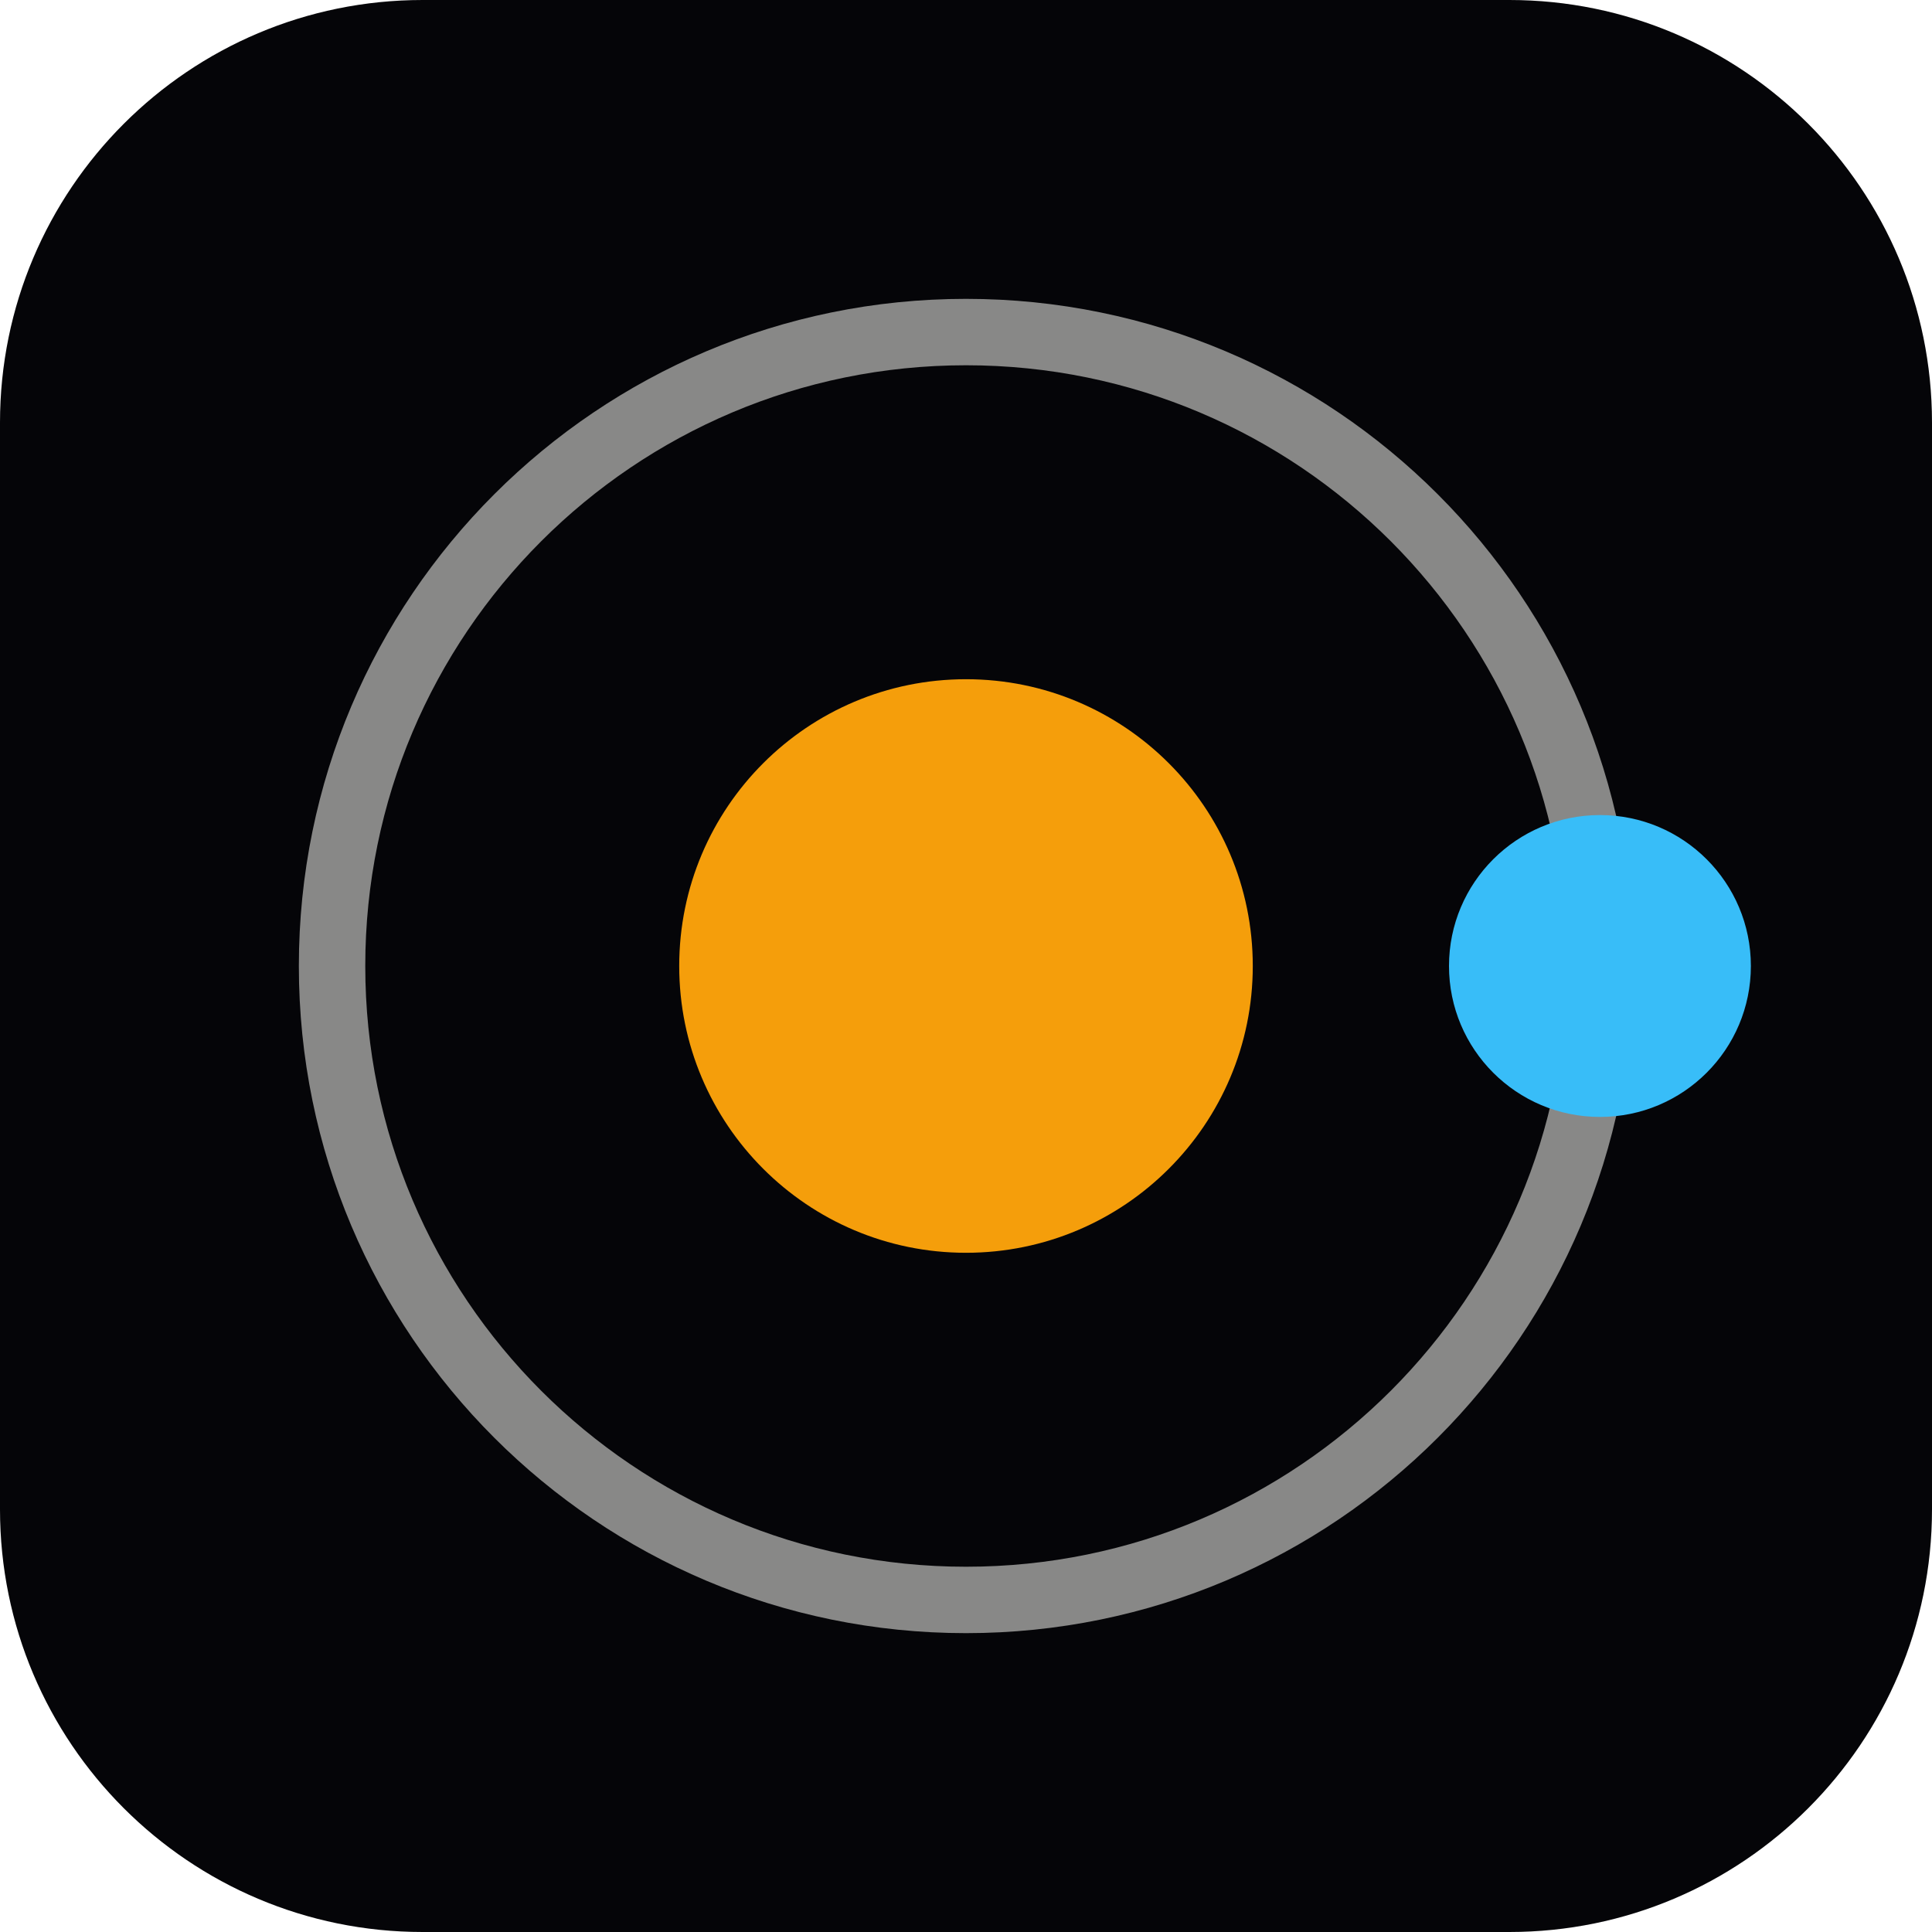
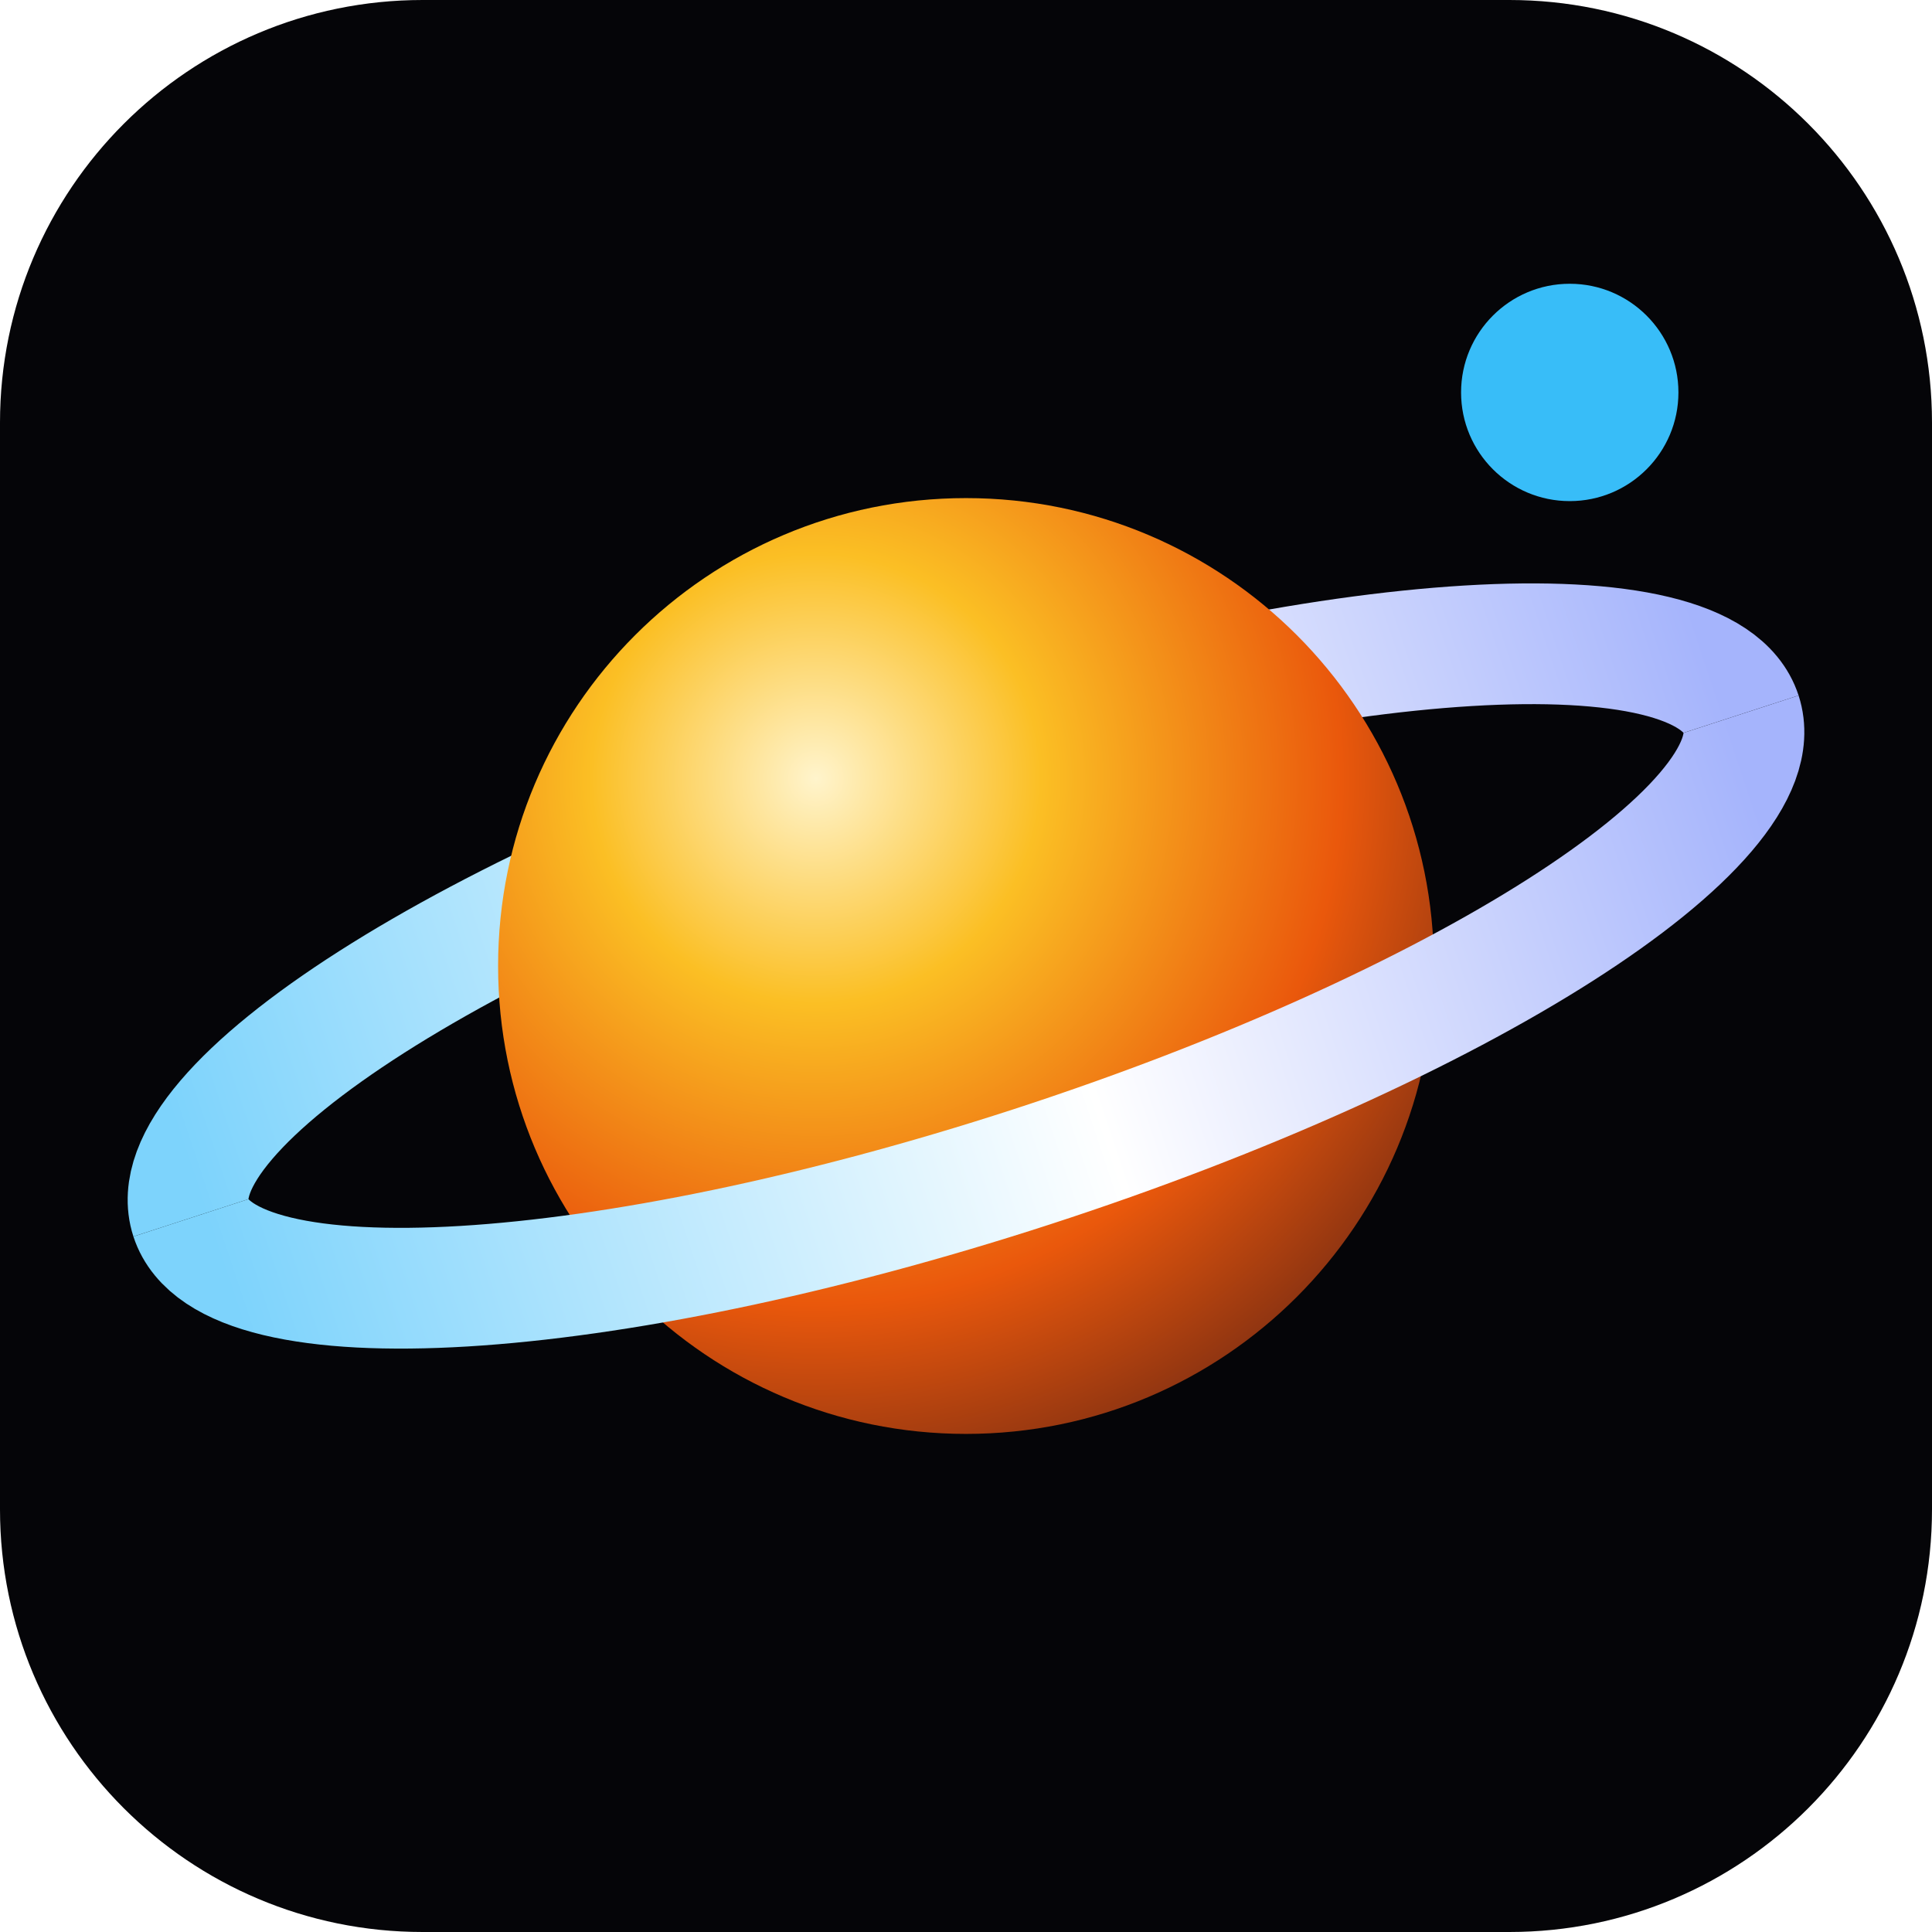
<svg xmlns="http://www.w3.org/2000/svg" viewBox="0 0 64 64">
+   <defs>
+     <radialGradient id="ipl" cx=".34" cy=".3" r=".8">
+       <stop offset="0" stop-color="#fff4cc" />
+       <stop offset=".3" stop-color="#fbbf24" />
+       <stop offset=".7" stop-color="#ea580c" />
+       <stop offset="1" stop-color="#7c2d12" />
+     </radialGradient>
+     <linearGradient id="iring" x1="0" x2="1">
+       <stop offset="0" stop-color="#7dd3fc" />
+       <stop offset=".55" stop-color="#ffffff" />
+       <stop offset="1" stop-color="#a5b4fc" />
+     </linearGradient>
+     <clipPath id="iback">
+       <rect x="-40" y="-40" width="144" height="72" />
+     </clipPath>
+     <clipPath id="ifront">
+       <rect x="-40" y="32" width="144" height="72" />
+     </clipPath>
+   </defs>
  <rect width="64" height="64" rx="14" fill="#050508" />
-   <circle cx="32" cy="32" r="21" fill="none" stroke="#f4f3ee" stroke-opacity="0.55" stroke-width="2.2" />
-   <circle cx="32" cy="32" r="9.5" fill="#f59e0b" />
-   <circle cx="53" cy="32" r="5" fill="#38bdf8" />
+   <g transform="rotate(-18 32 32)">
+     <ellipse cx="32" cy="32" rx="27" ry="7" fill="none" stroke="url(#iring)" stroke-width="4" clip-path="url(#iback)" />
+   </g>
+   <circle cx="32" cy="32" r="15.5" fill="url(#ipl)" />
+   <g transform="rotate(-18 32 32)">
+     <ellipse cx="32" cy="32" rx="27" ry="7" fill="none" stroke="url(#iring)" stroke-width="4" clip-path="url(#ifront)" />
+   </g>
+   <circle cx="52" cy="13" r="3.6" fill="#38bdf8" />
</svg>
